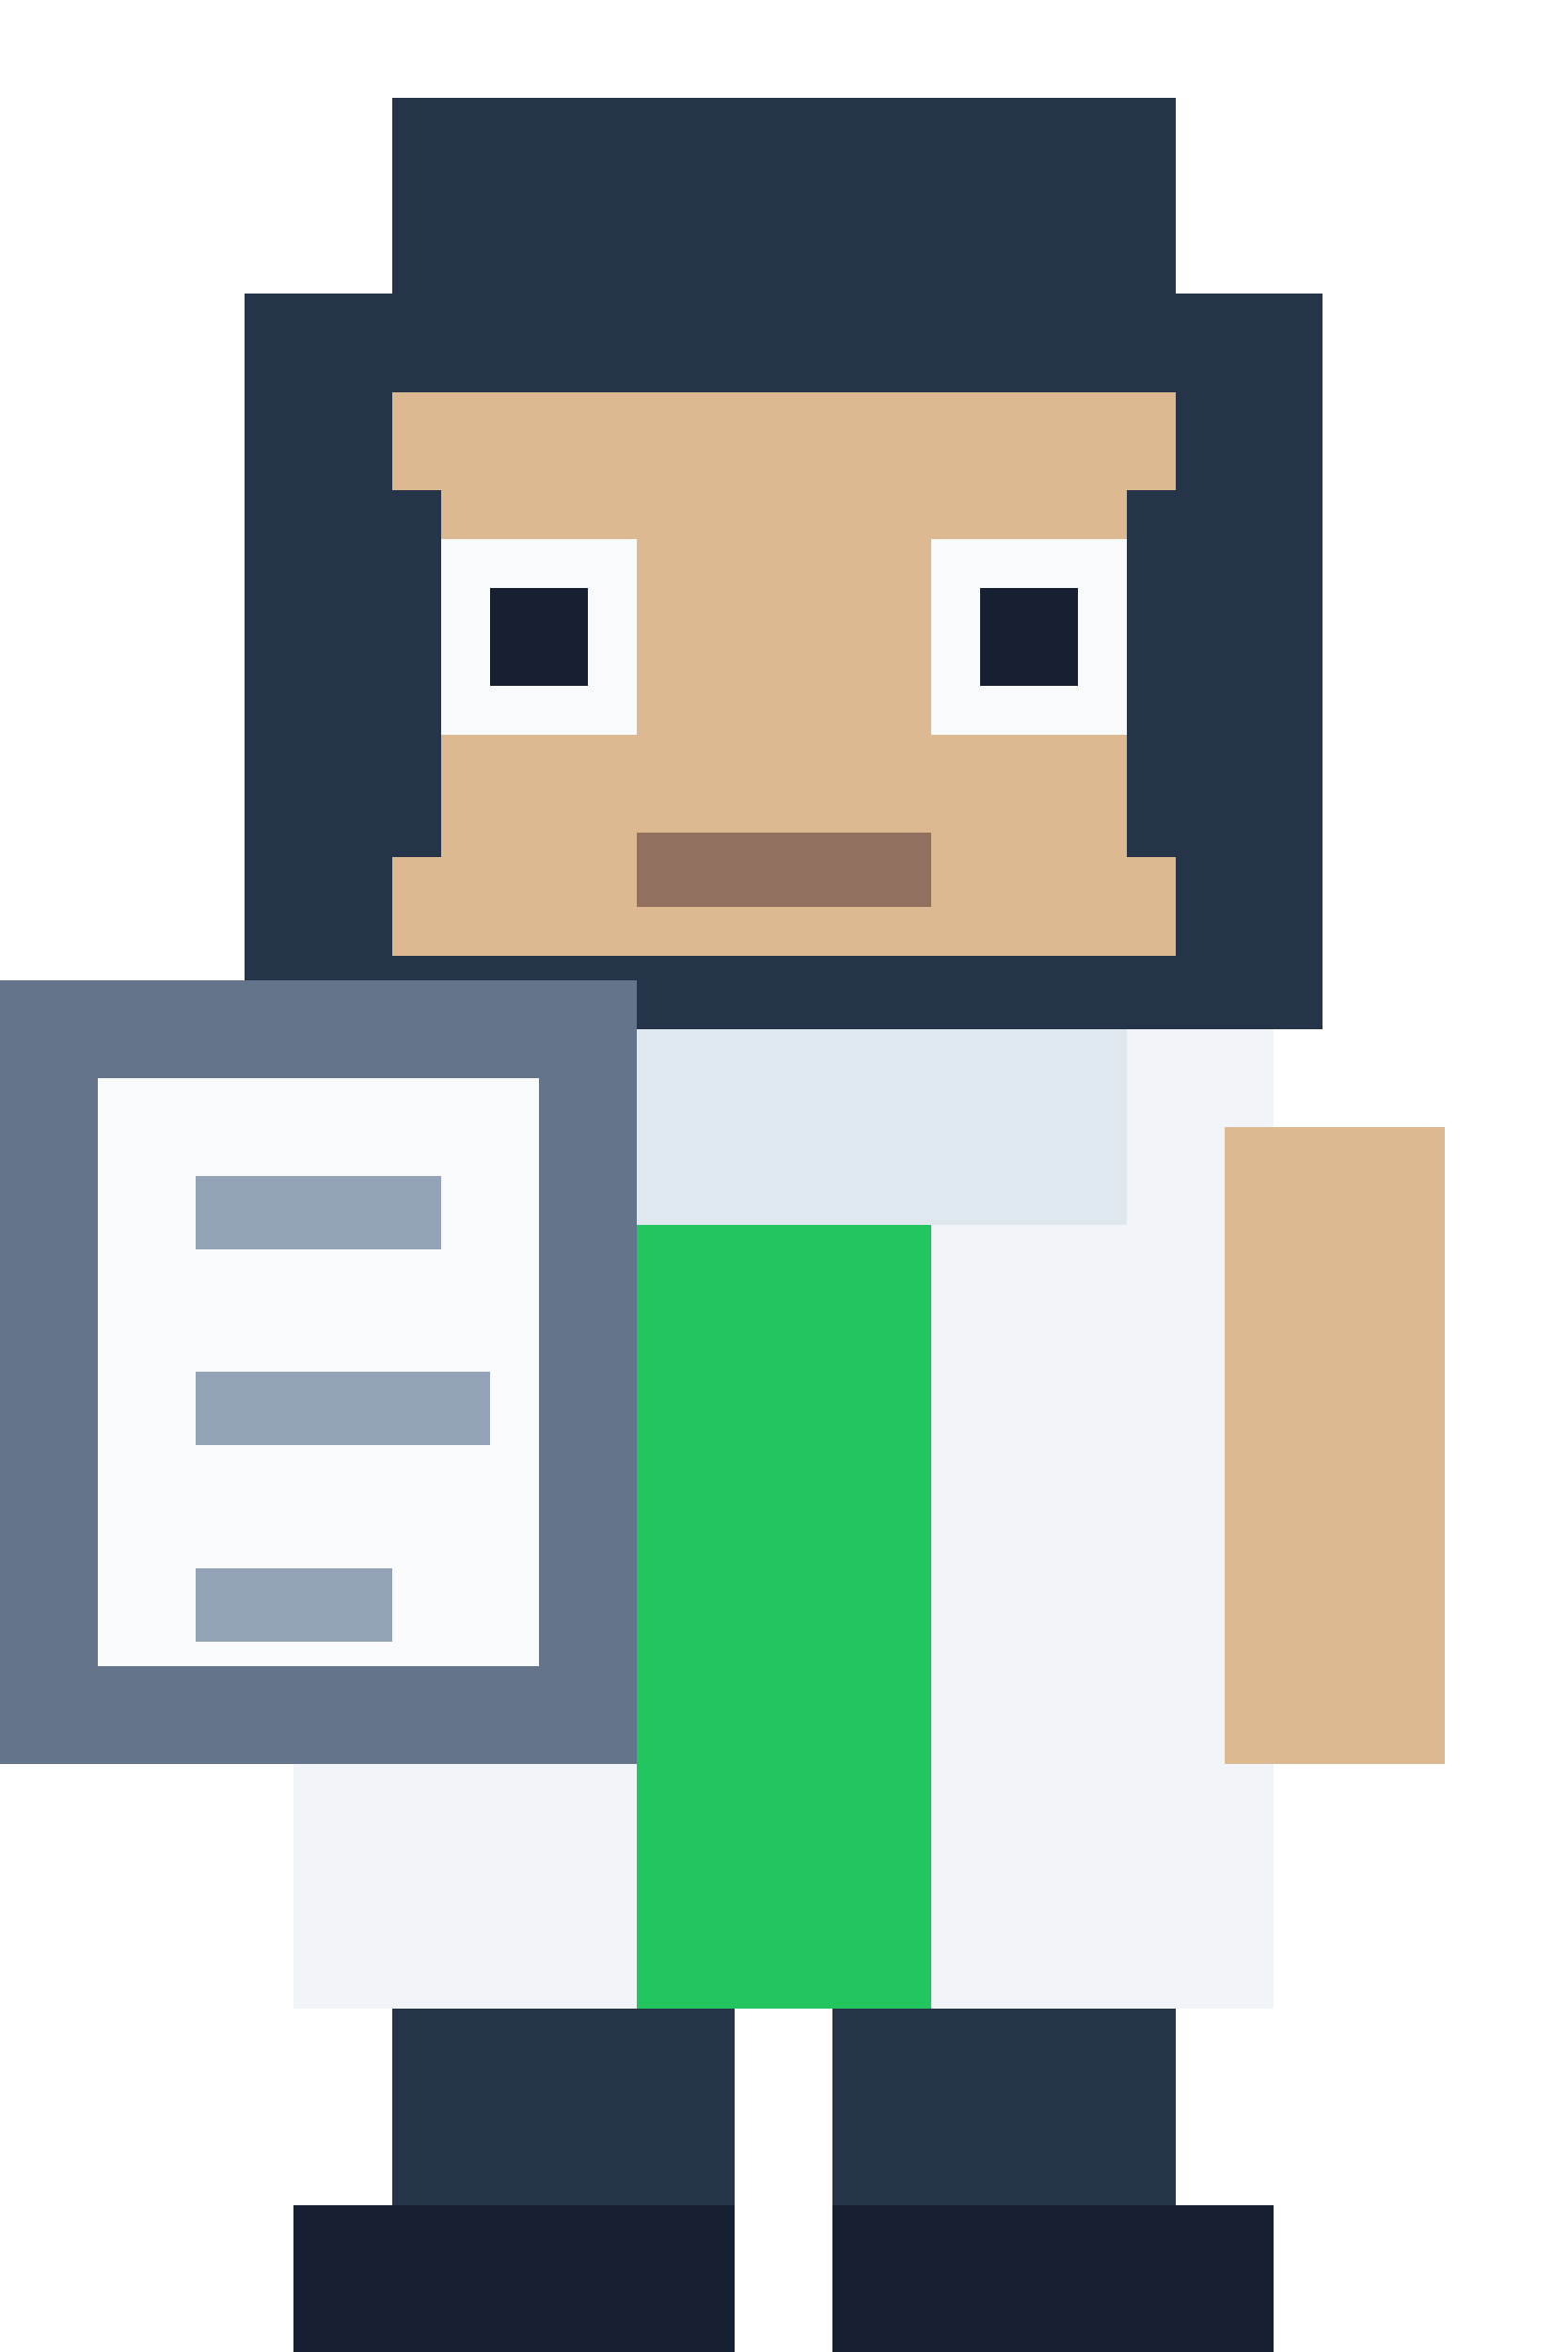
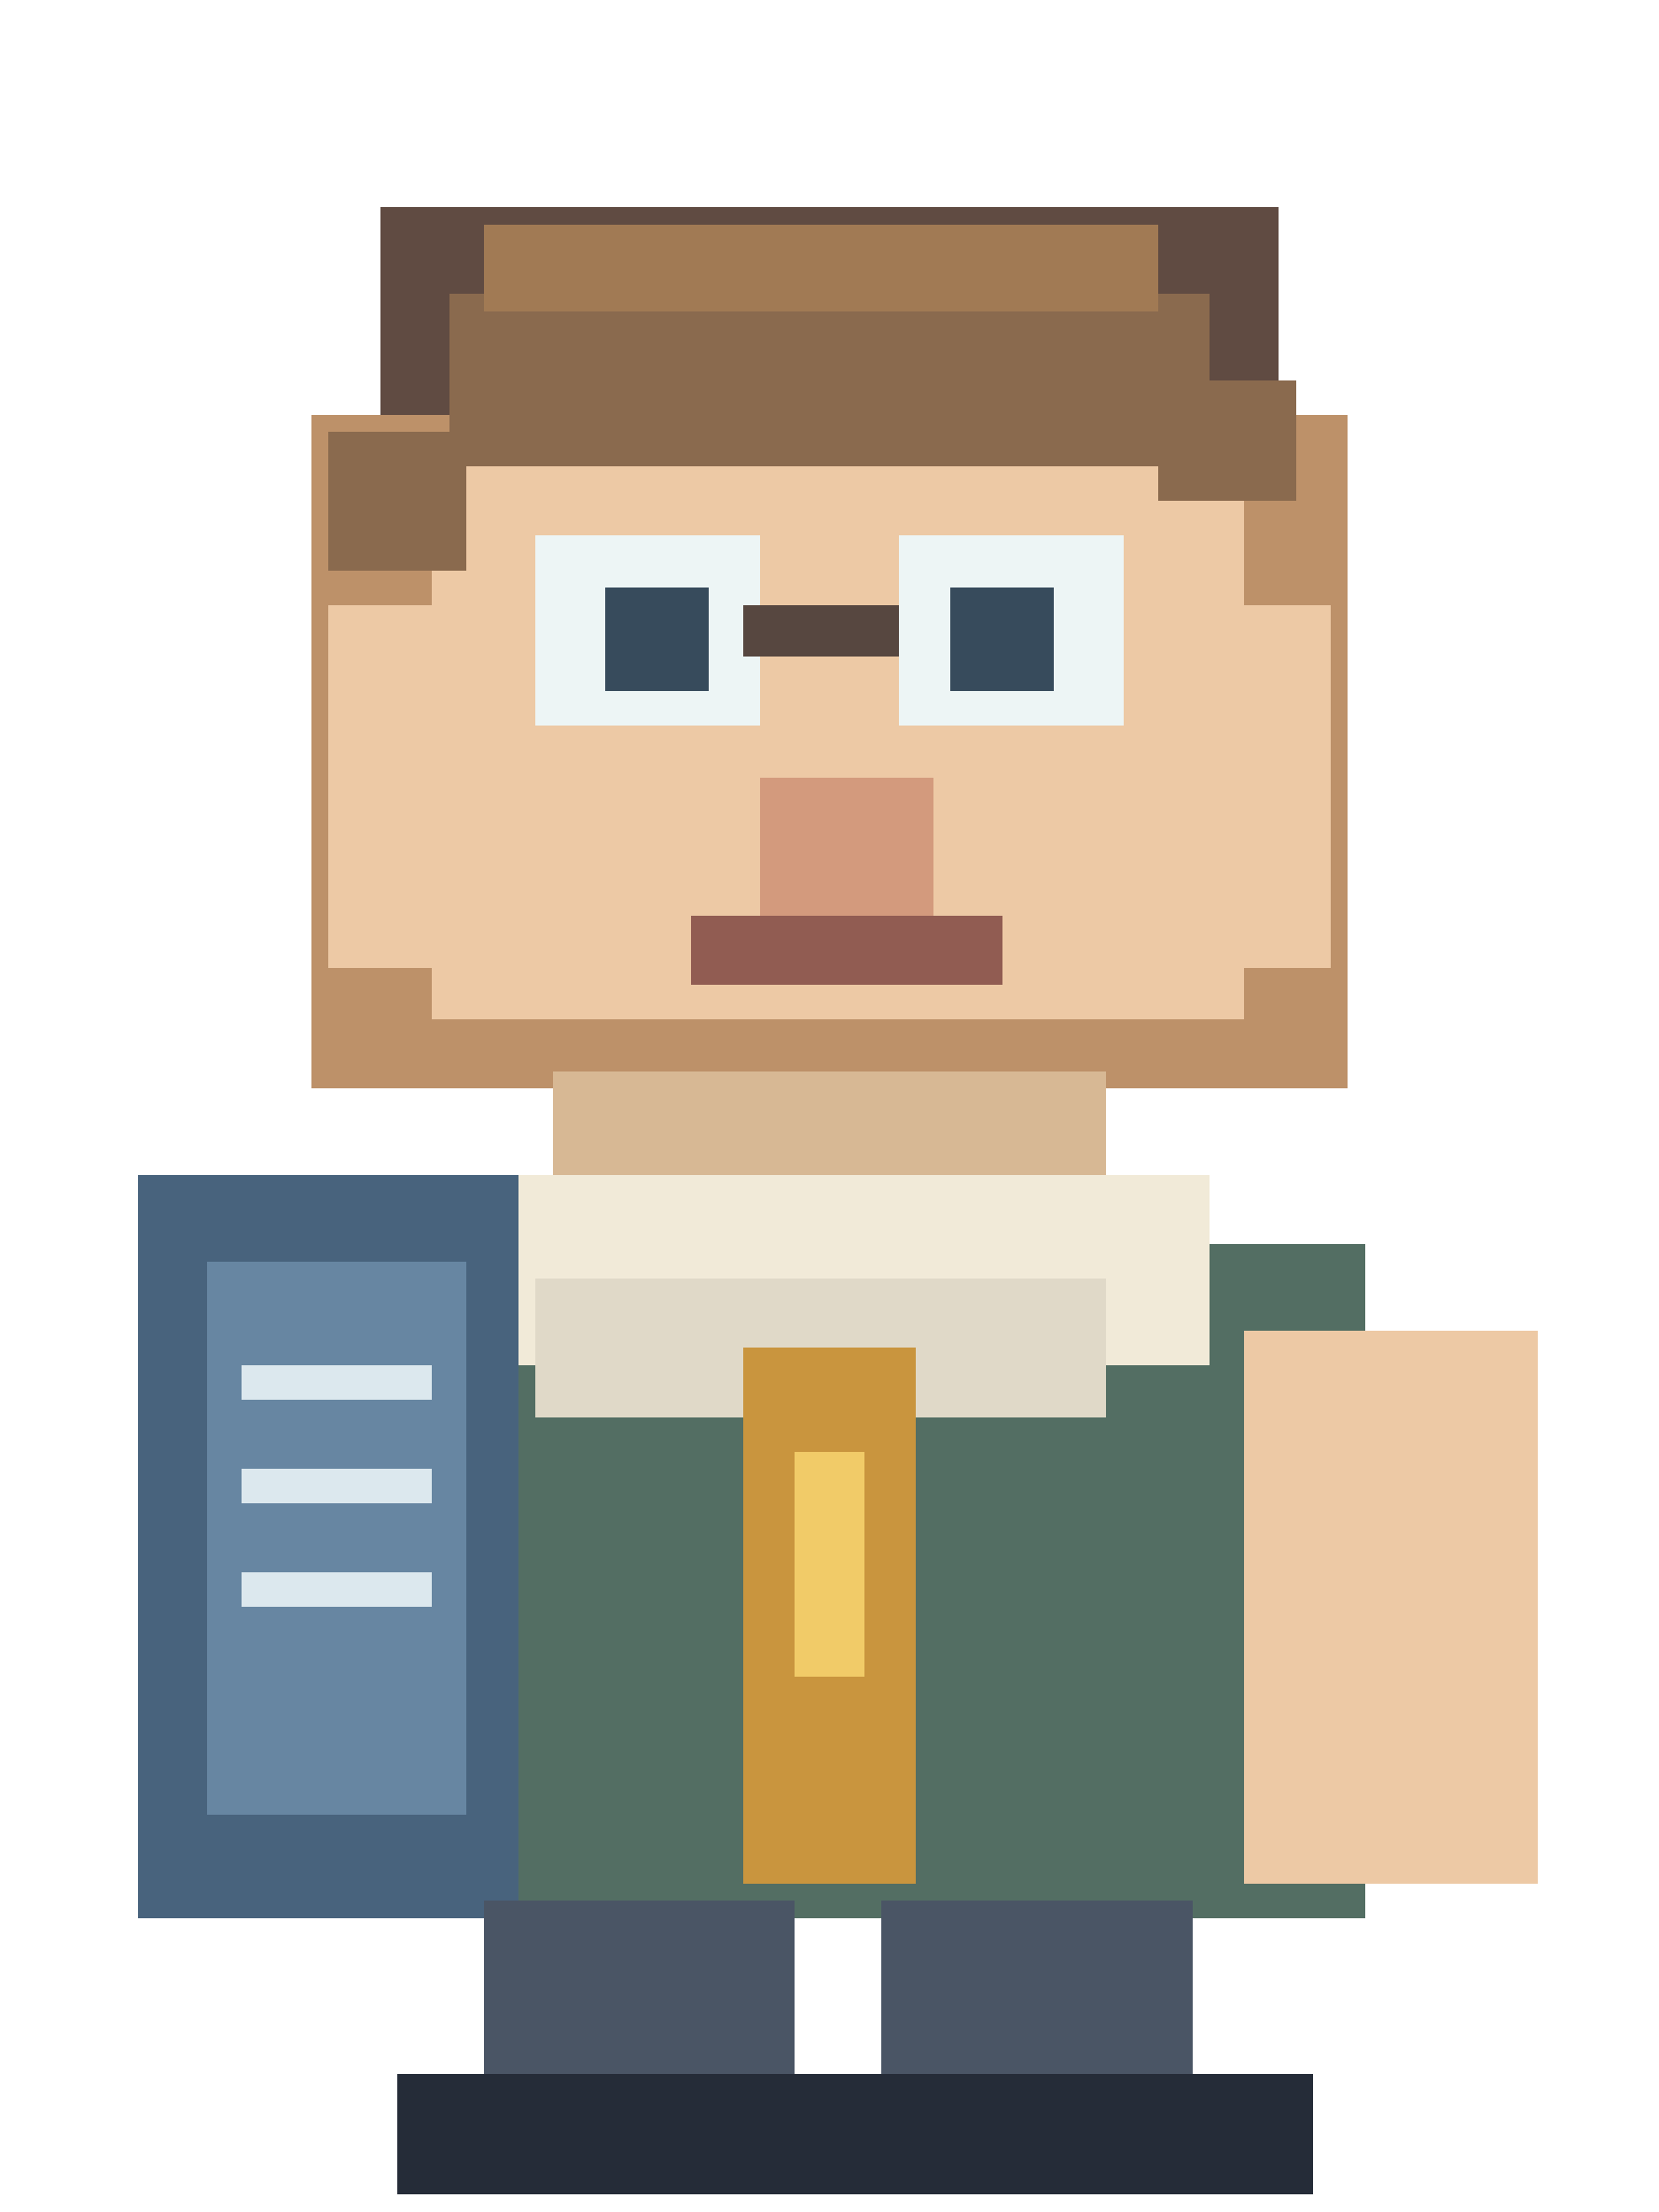
- <svg xmlns="http://www.w3.org/2000/svg" width="64" height="96" viewBox="0 0 64 96" shape-rendering="crispEdges">
-   <rect width="64" height="96" fill="none" />
-   <rect x="16" y="4" width="32" height="8" fill="#263449" />
-   <rect x="10" y="12" width="44" height="30" fill="#263449" />
-   <rect x="16" y="16" width="32" height="23" fill="#ddb991" />
-   <rect x="10" y="20" width="8" height="15" fill="#263449" />
-   <rect x="46" y="20" width="8" height="15" fill="#263449" />
-   <rect x="18" y="22" width="8" height="8" fill="#f8fafc" />
-   <rect x="38" y="22" width="8" height="8" fill="#f8fafc" />
-   <rect x="20" y="24" width="4" height="4" fill="#172033" />
-   <rect x="40" y="24" width="4" height="4" fill="#172033" />
-   <rect x="26" y="34" width="12" height="3" fill="#92705f" />
-   <rect x="12" y="42" width="40" height="40" fill="#f1f5f9" />
-   <rect x="18" y="42" width="28" height="8" fill="#dfe8ef" />
-   <rect x="26" y="50" width="12" height="32" fill="#22c55e" />
-   <rect x="5" y="46" width="9" height="26" fill="#ddb991" />
-   <rect x="50" y="46" width="9" height="26" fill="#ddb991" />
-   <rect x="0" y="40" width="26" height="32" fill="#64748b" />
-   <rect x="4" y="44" width="18" height="24" fill="#f8fafc" />
-   <rect x="8" y="48" width="10" height="3" fill="#94a3b8" />
-   <rect x="8" y="56" width="12" height="3" fill="#94a3b8" />
-   <rect x="8" y="64" width="8" height="3" fill="#94a3b8" />
-   <rect x="16" y="82" width="14" height="8" fill="#263449" />
-   <rect x="34" y="82" width="14" height="8" fill="#263449" />
-   <rect x="12" y="90" width="18" height="6" fill="#172033" />
-   <rect x="34" y="90" width="18" height="6" fill="#172033" />
+ <svg xmlns="http://www.w3.org/2000/svg" width="96" height="128" viewBox="0 0 96 128" shape-rendering="crispEdges">
+   <rect x="22" y="12" width="52" height="43" fill="#604b42" />
+   <rect x="18" y="24" width="60" height="39" fill="#bd9169" />
+   <rect x="25" y="25" width="47" height="34" fill="#edc9a5" />
+   <rect x="19" y="35" width="7" height="21" fill="#edc9a5" />
+   <rect x="70" y="35" width="7" height="21" fill="#edc9a5" />
+   <rect x="26" y="17" width="44" height="10" fill="#8a6a4e" />
+   <rect x="31" y="31" width="13" height="11" fill="#edf5f5" />
+   <rect x="52" y="31" width="13" height="11" fill="#edf5f5" />
+   <rect x="35" y="34" width="6" height="6" fill="#374b5c" />
+   <rect x="55" y="34" width="6" height="6" fill="#374b5c" />
+   <rect x="43" y="35" width="9" height="3" fill="#574740" />
+   <rect x="44" y="45" width="10" height="8" fill="#d39a7d" />
+   <rect x="40" y="53" width="18" height="4" fill="#915c52" />
+   <rect x="32" y="62" width="32" height="12" fill="#d7b894" />
+   <rect x="17" y="72" width="62" height="39" fill="#536e63" />
+   <rect x="26" y="68" width="44" height="11" fill="#f1ead8" />
+   <rect x="31" y="74" width="33" height="8" fill="#e0d9c8" />
+   <rect x="43" y="78" width="10" height="31" fill="#c9953e" />
+   <rect x="46" y="84" width="4" height="13" fill="#f1cb68" />
+   <rect x="10" y="79" width="17" height="30" fill="#edc9a5" />
+   <rect x="72" y="77" width="17" height="32" fill="#edc9a5" />
+   <rect x="8" y="68" width="22" height="43" fill="#48637d" />
+   <rect x="12" y="73" width="15" height="32" fill="#6786a2" />
+   <rect x="14" y="79" width="11" height="2" fill="#dce8ee" />
+   <rect x="14" y="85" width="11" height="2" fill="#dce8ee" />
+   <rect x="14" y="91" width="11" height="2" fill="#dce8ee" />
+   <rect x="28" y="110" width="18" height="12" fill="#4a5565" />
+   <rect x="51" y="110" width="18" height="12" fill="#4a5565" />
+   <rect x="23" y="120" width="27" height="7" fill="#252c38" />
+   <rect x="48" y="120" width="28" height="7" fill="#252c38" />
+   <rect x="19" y="25" width="8" height="8" fill="#8a6a4e" />
+   <rect x="67" y="22" width="8" height="7" fill="#8a6a4e" />
+   <rect x="28" y="13" width="39" height="5" fill="#a17a54" />
</svg>
